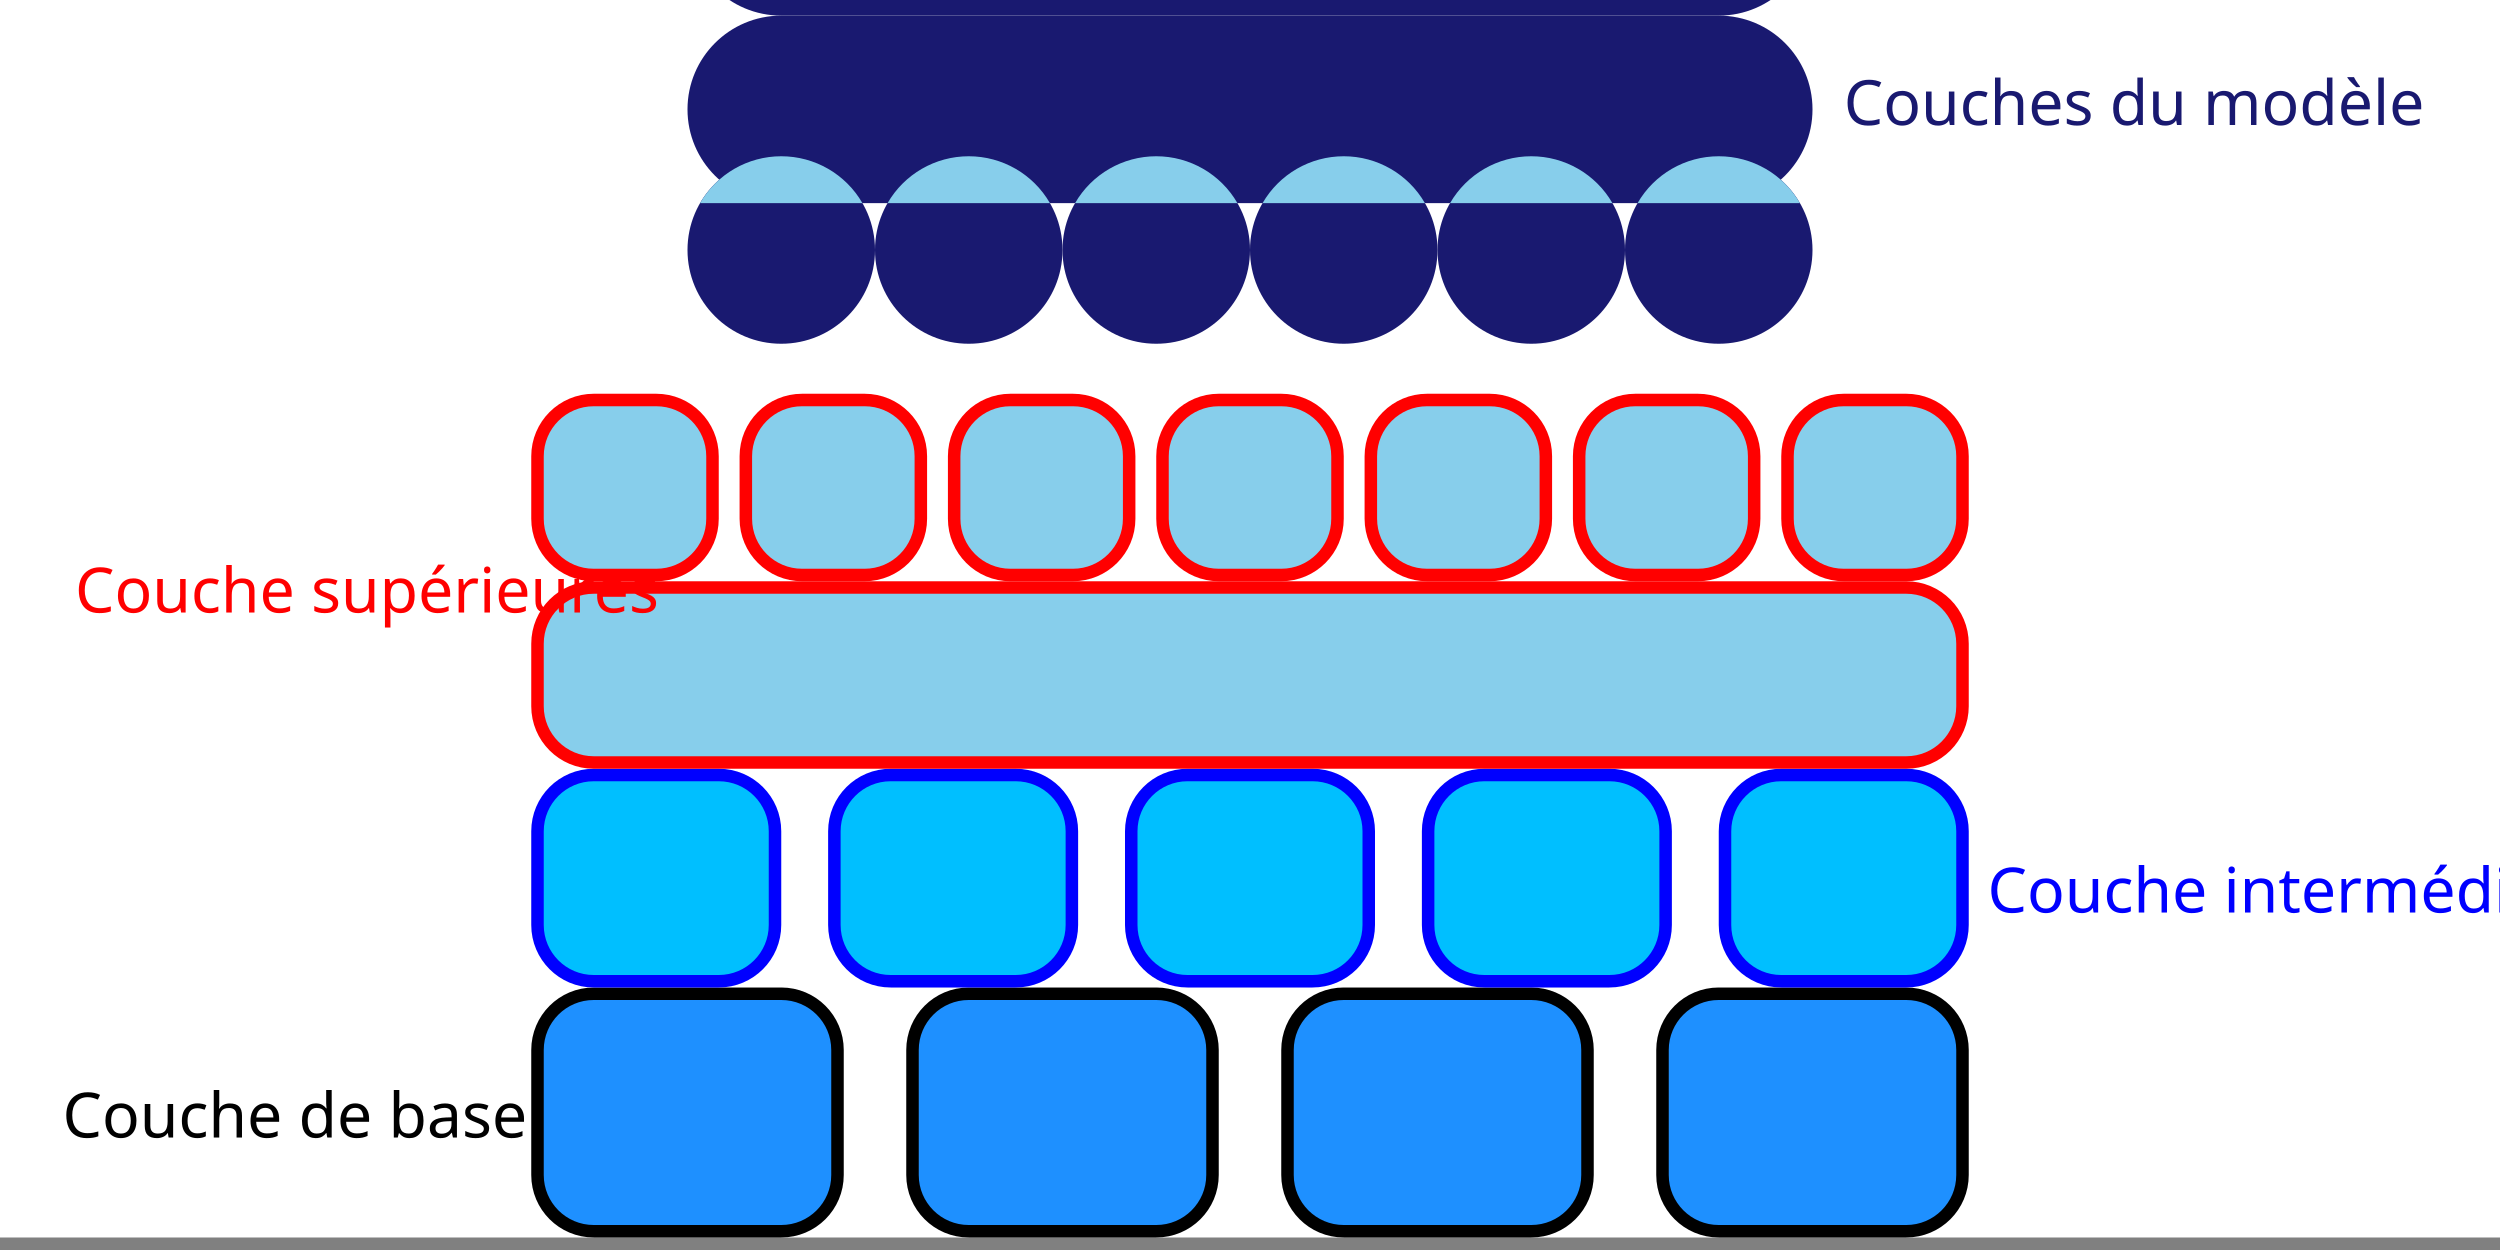
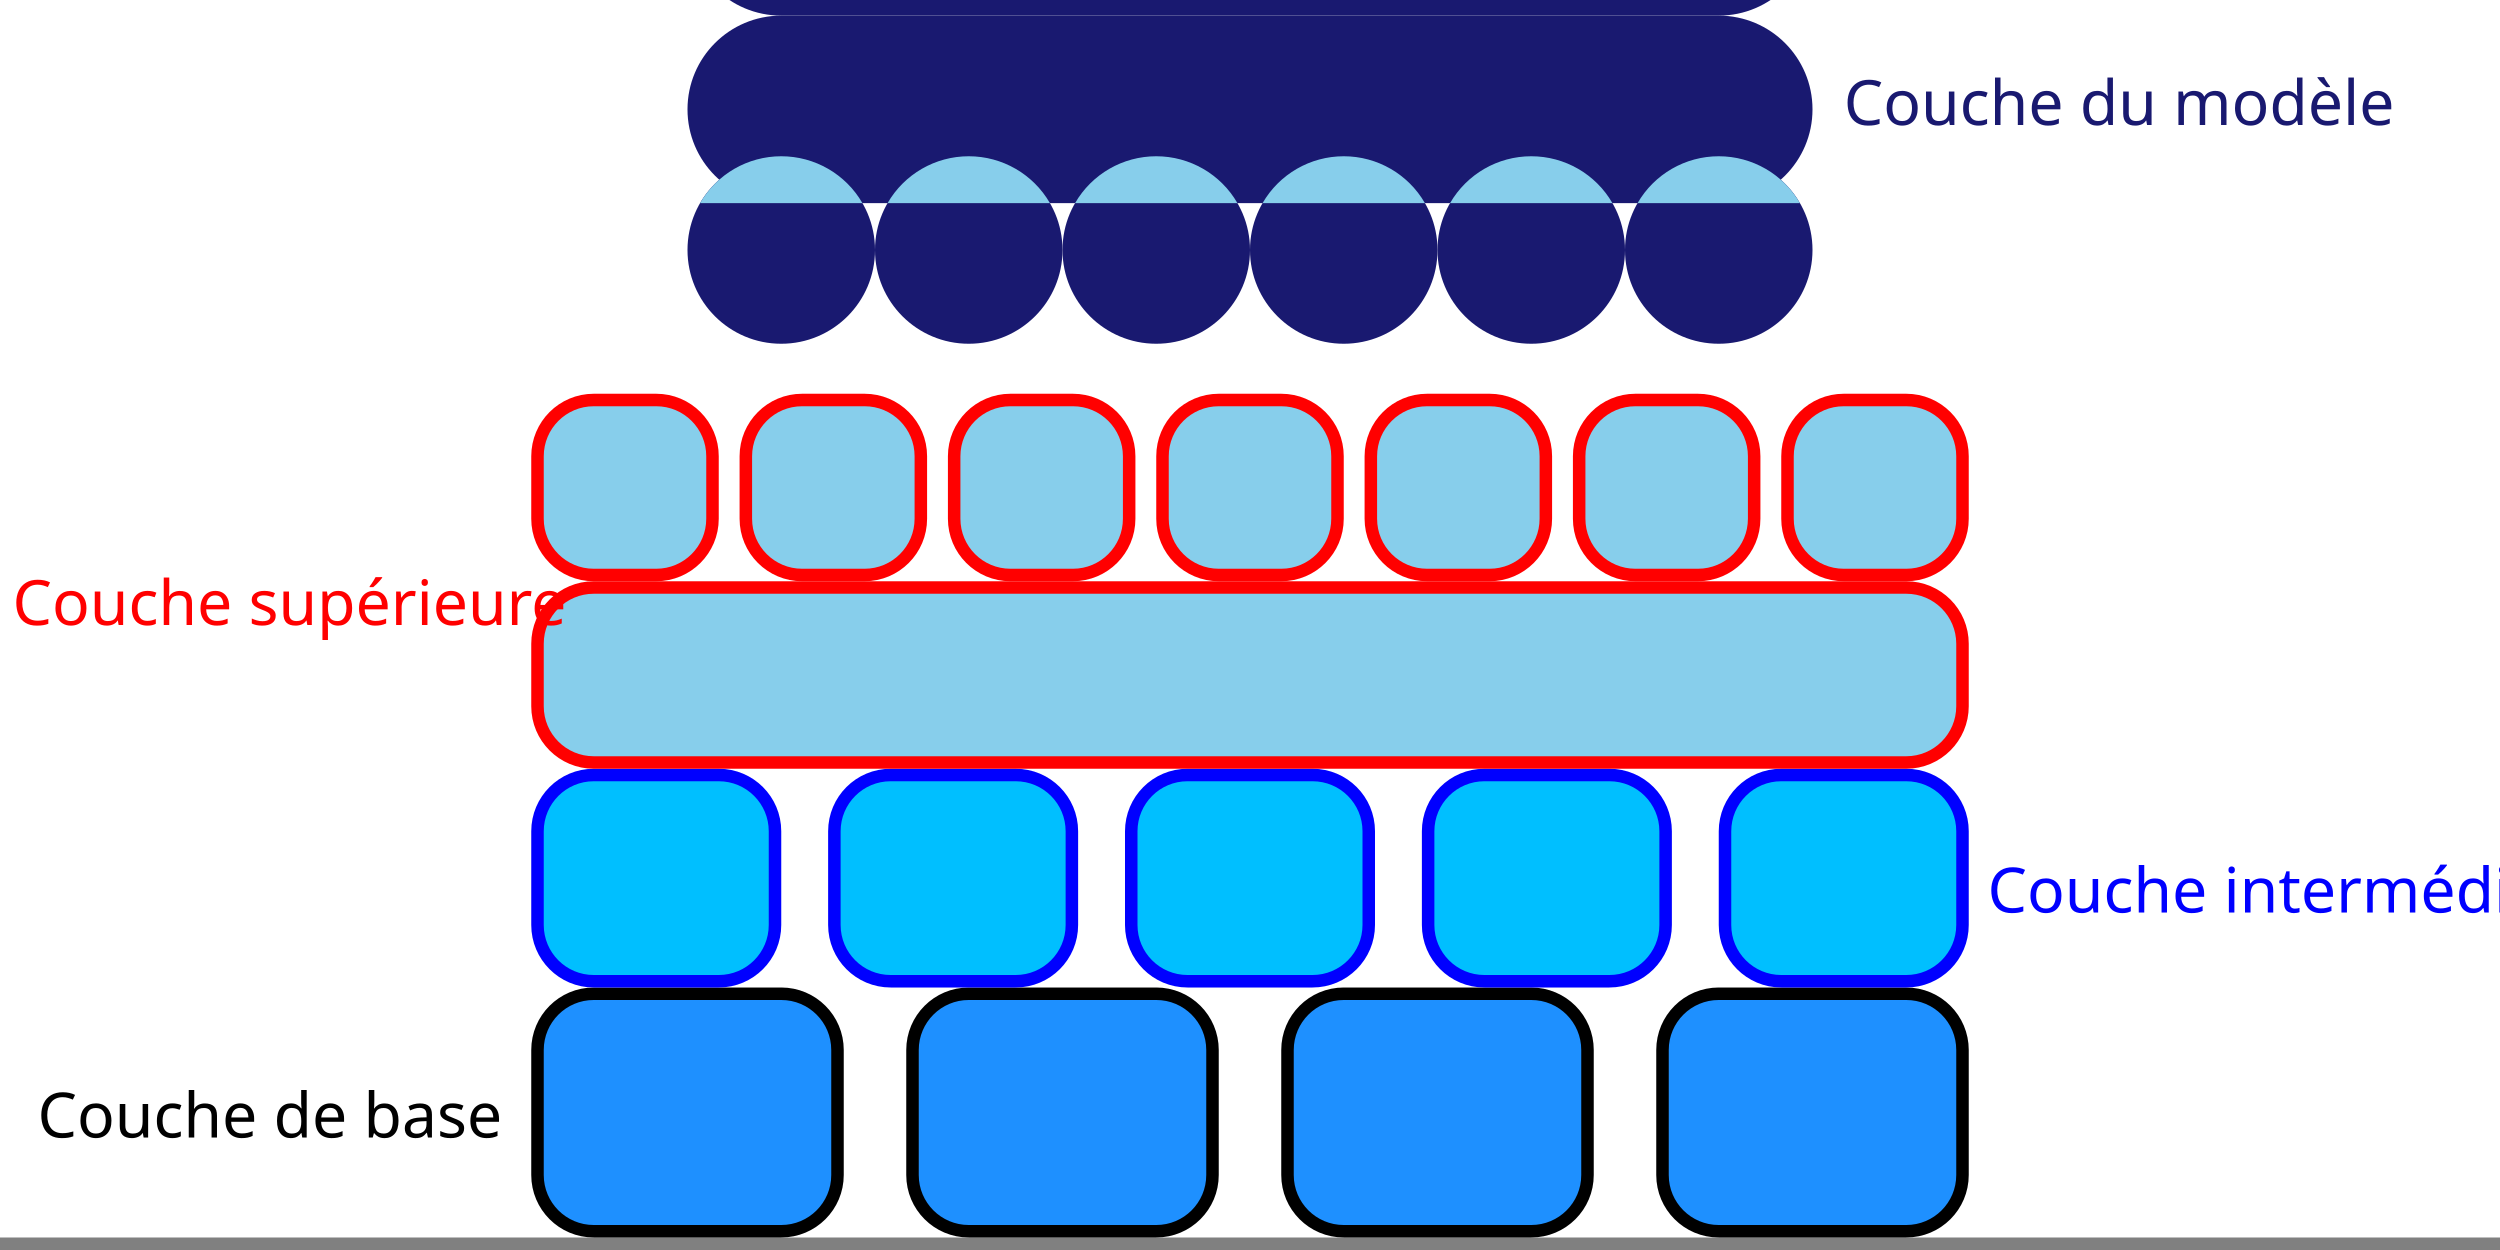
<svg xmlns="http://www.w3.org/2000/svg" width="2000" height="1000">
  <defs>
    <rect id="layer0" width="240" height="190" rx="45" ry="45" fill="dodgerblue" stroke="black" stroke-width="10" />
    <rect id="layer1" width="190" height="165" rx="45" ry="45" fill="deepskyblue" stroke="blue" stroke-width="10" />
    <rect id="layer2" width="140" height="140" rx="45" ry="45" fill="skyblue" stroke="red" stroke-width="10" />
    <g id="build0">
      <circle r="75" fill="midnightblue" />
      <path d="M64.95,-37.5 a75,75 0 0 0 -129.9,0 z" fill="skyblue" />
    </g>
  </defs>
  <rect x="0" y="990" width="2000" height="10" fill="grey" />
  <use href="#layer0" x="430" y="795" />
  <use href="#layer0" x="730" y="795" />
  <use href="#layer0" x="1030" y="795" />
  <use href="#layer0" x="1330" y="795" />
  <use href="#layer1" x="430" y="620" />
  <use href="#layer1" x="667.5" y="620" />
  <use href="#layer1" x="905" y="620" />
  <use href="#layer1" x="1142.5" y="620" />
  <use href="#layer1" x="1380" y="620" />
  <rect x="430" y="470" width="1140" height="140" rx="45" ry="45" fill="skyblue" stroke="red" stroke-width="10" />
  <use href="#layer2" x="430" y="320" />
  <use href="#layer2" x="596.67" y="320" />
  <use href="#layer2" x="763.33" y="320" />
  <use href="#layer2" x="930" y="320" />
  <use href="#layer2" x="1096.67" y="320" />
  <use href="#layer2" x="1263.33" y="320" />
  <use href="#layer2" x="1430" y="320" />
  <rect x="550" y="12.5" width="900" height="150" rx="75" ry="75" fill="midnightblue" />
  <rect x="550" y="-137.5" width="900" height="150" rx="75" ry="75" fill="midnightblue" />
  <use href="#build0" x="625" y="200" />
  <use href="#build0" x="775" y="200" />
  <use href="#build0" x="925" y="200" />
  <use href="#build0" x="1075" y="200" />
  <use href="#build0" x="1225" y="200" />
  <use href="#build0" x="1375" y="200" />
  <g font-family="sans-serif">
    <g font-size="50px">
-       <text x="1475" y="100" fill="midnightblue">Couches du modèle</text>
-       <text x="60" y="490" fill="red">Couche supérieures</text>
+       <text x="1475" y="100" fill="midnightblue">Couche du modèle</text>
+       <text x="10" y="500" fill="red">Couche supérieure</text>
      <text x="1590" y="730" fill="blue">Couche intermédiaire</text>
-       <text x="50" y="910">Couche de base</text>
+       <text x="30" y="910">Couche de base</text>
    </g>
  </g>
</svg>
